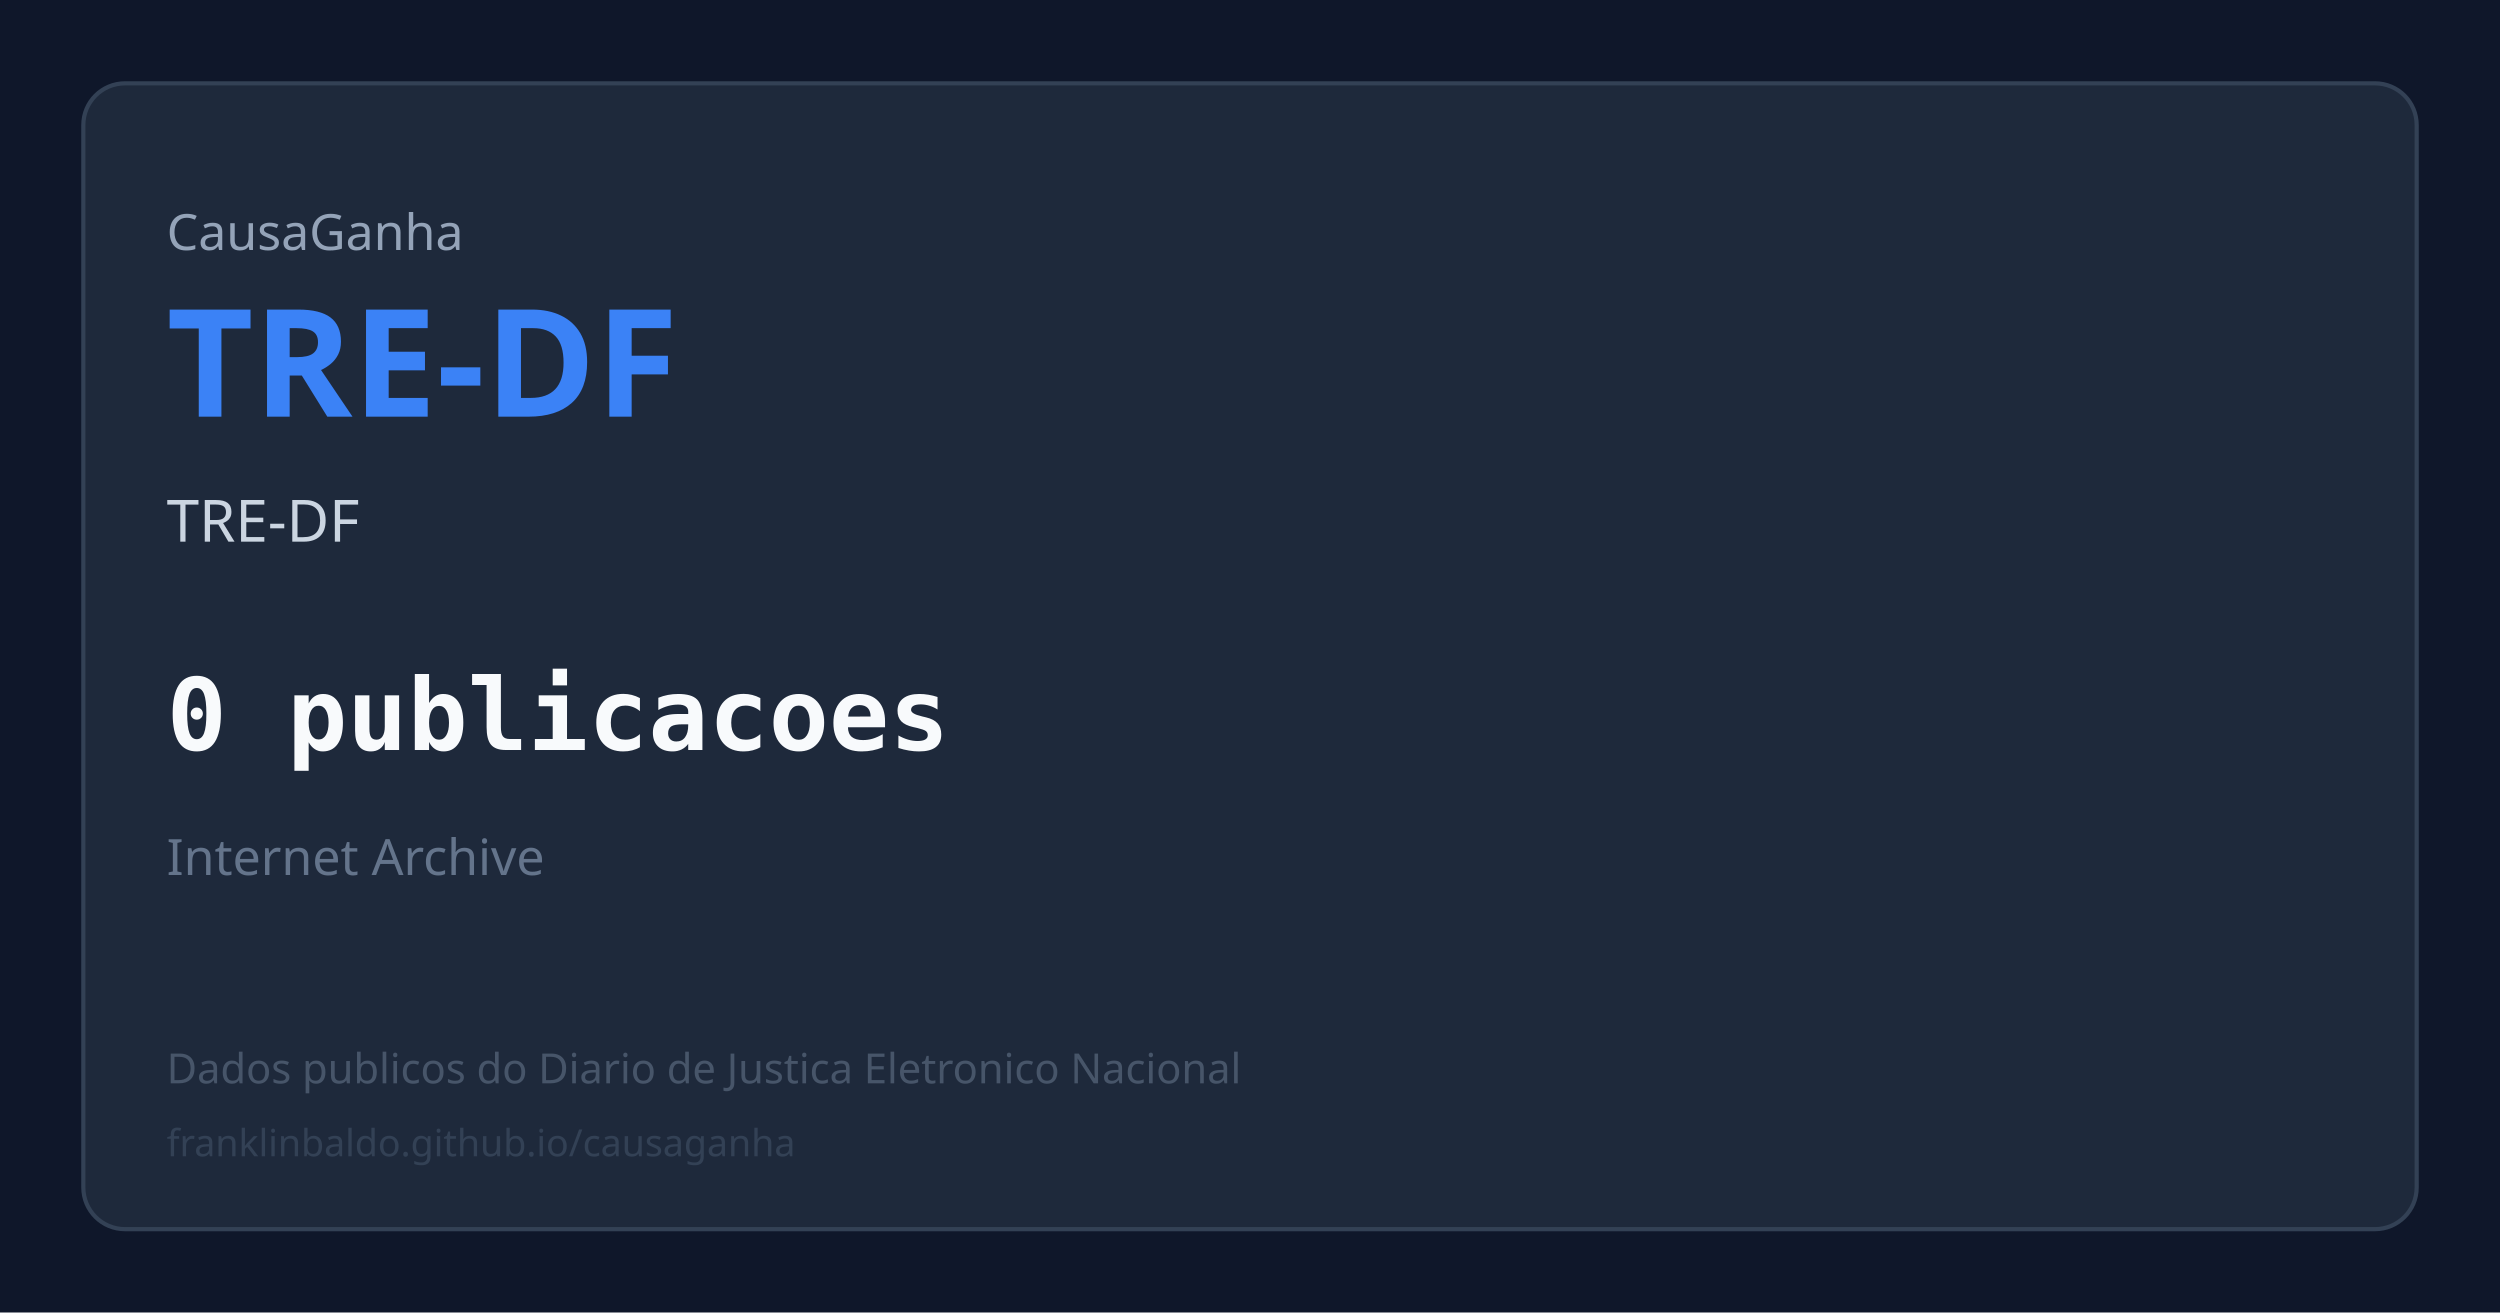
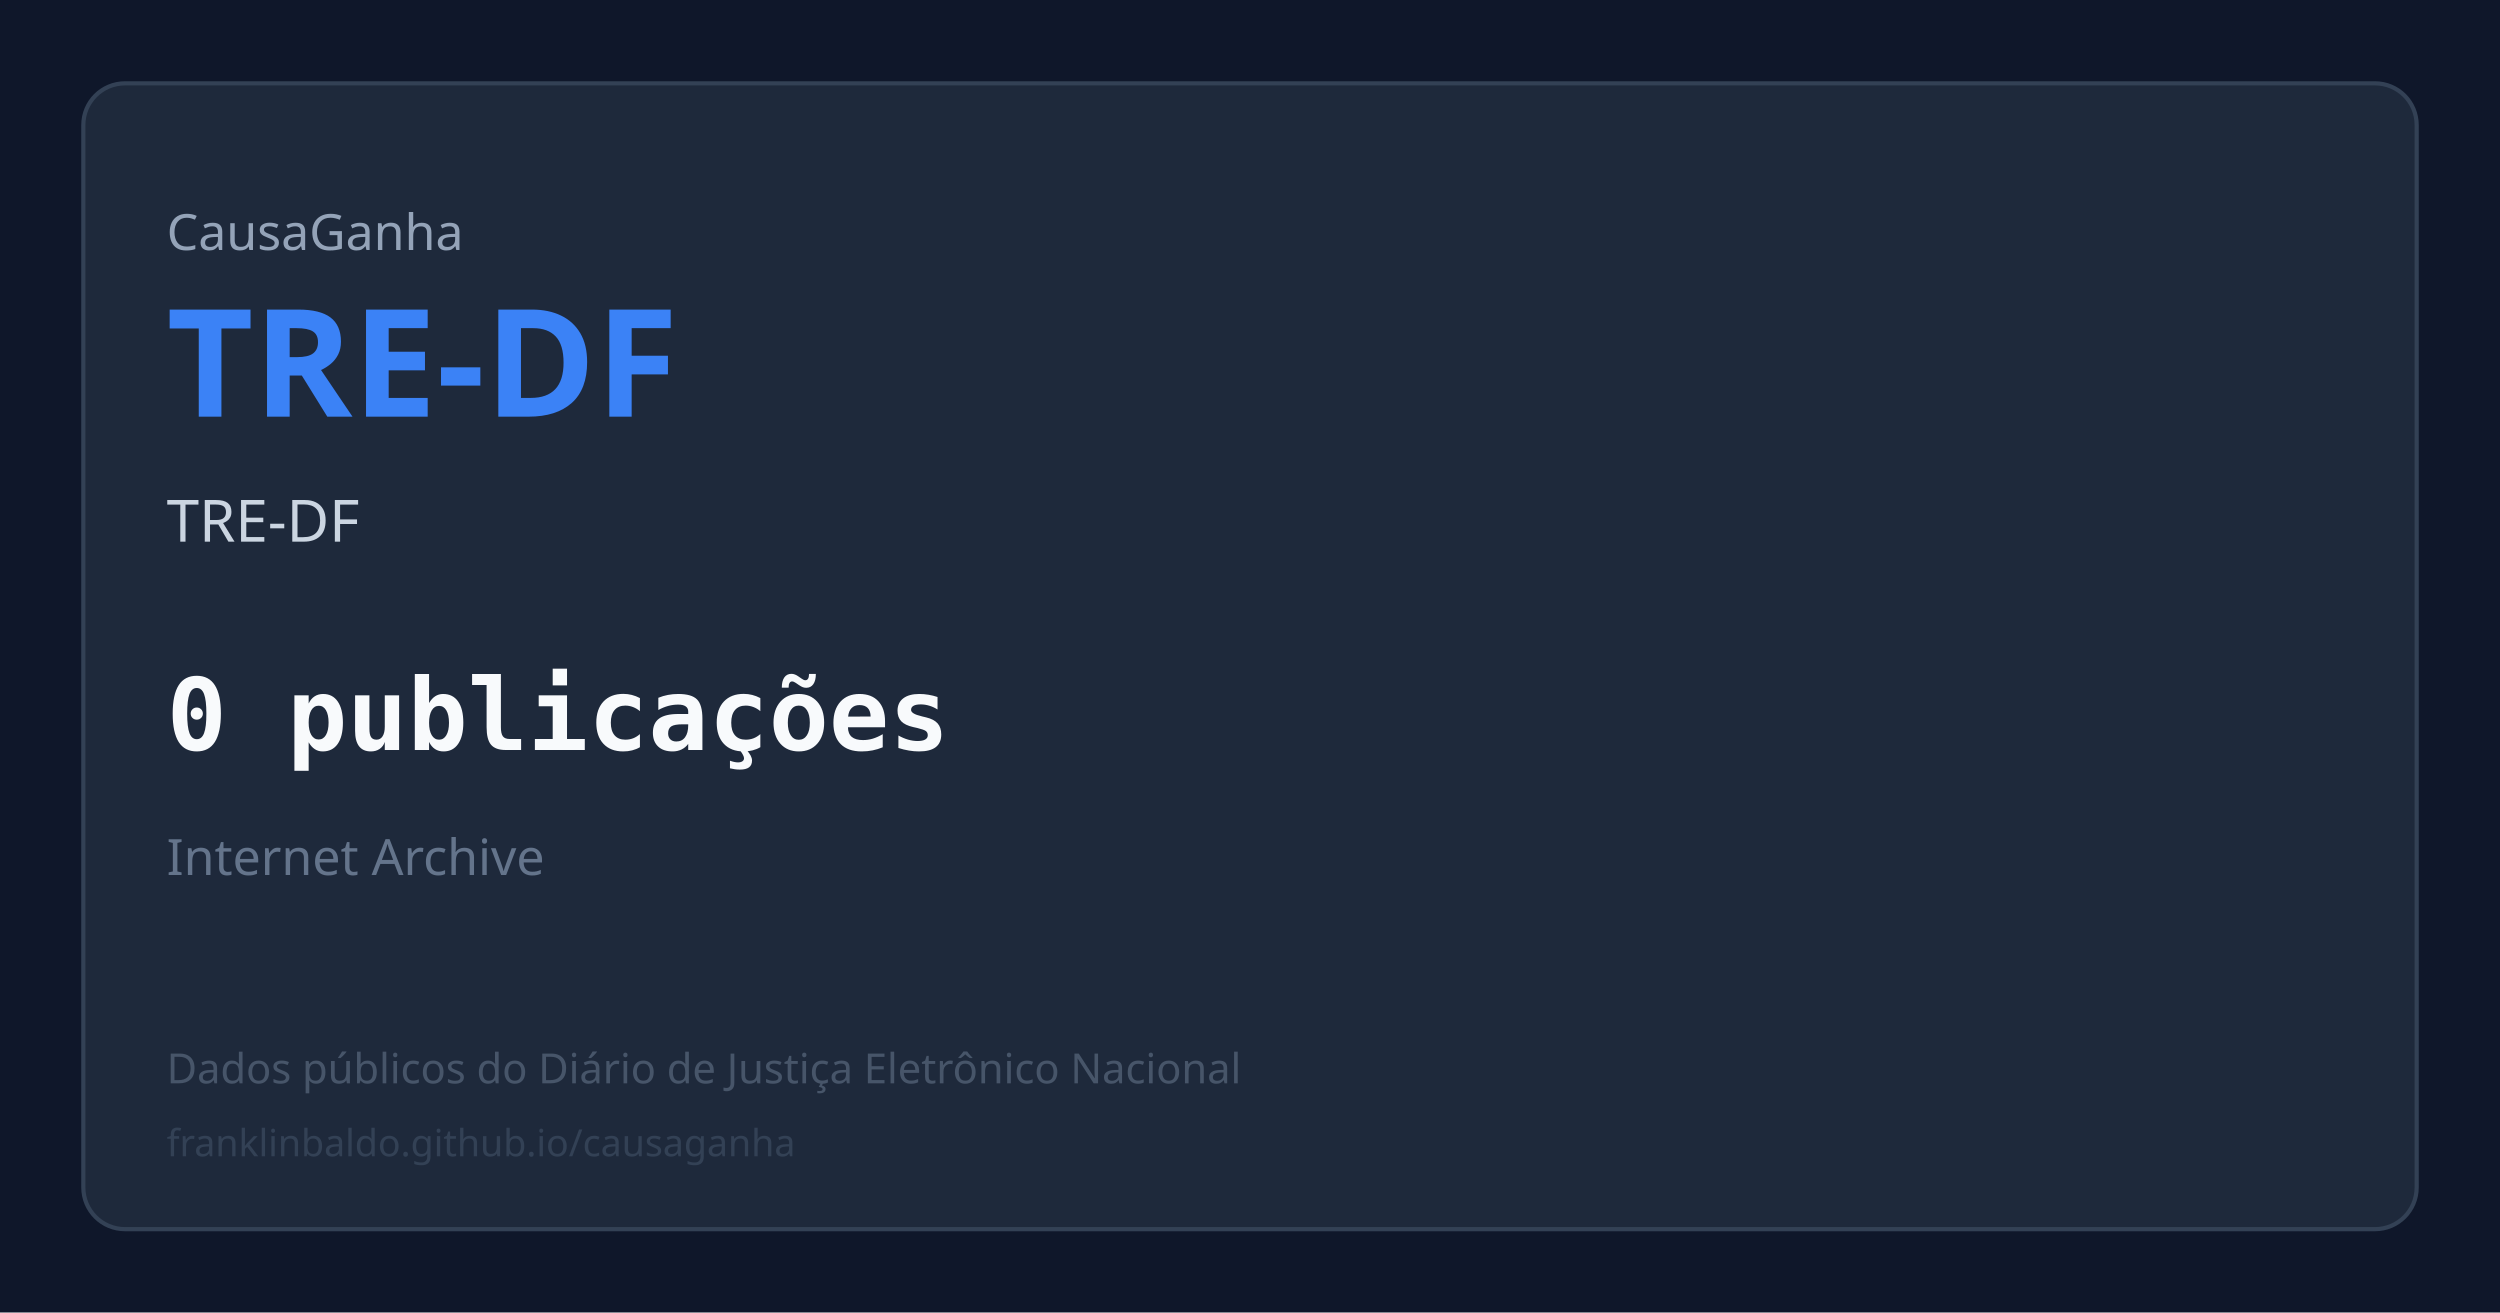
<svg xmlns="http://www.w3.org/2000/svg" width="1200" height="630">
  <rect width="1200" height="630" fill="#0f172a" />
  <rect x="40" y="40" width="1120" height="550" rx="20" fill="#1e293b" stroke="#334155" stroke-width="2" />
  <text x="80" y="120" font-family="system-ui,sans-serif" font-size="24" fill="#94a3b8">CausaGanha</text>
  <text x="80" y="200" font-family="system-ui,sans-serif" font-size="72" font-weight="bold" fill="#3b82f6">TRE-DF</text>
  <text x="80" y="260" font-family="system-ui,sans-serif" font-size="28" fill="#cbd5e1">TRE-DF</text>
-   <text x="80" y="360" font-family="monospace" font-size="48" font-weight="bold" fill="#f8fafc">0 publicacoes</text>
+   <text x="80" y="360" font-family="monospace" font-size="48" font-weight="bold" fill="#f8fafc">0 publicações</text>
  <text x="80" y="420" font-family="system-ui,sans-serif" font-size="24" fill="#64748b">Internet Archive</text>
-   <text x="80" y="520" font-family="system-ui,sans-serif" font-size="20" fill="#475569">Dados publicos do Diario de Justica Eletronico Nacional</text>
+   <text x="80" y="520" font-family="system-ui,sans-serif" font-size="20" fill="#475569">Dados públicos do Diário de Justiça Eletrônico Nacional</text>
  <text x="80" y="555" font-family="system-ui,sans-serif" font-size="18" fill="#334155">franklinbaldo.github.io/causaganha</text>
</svg>
